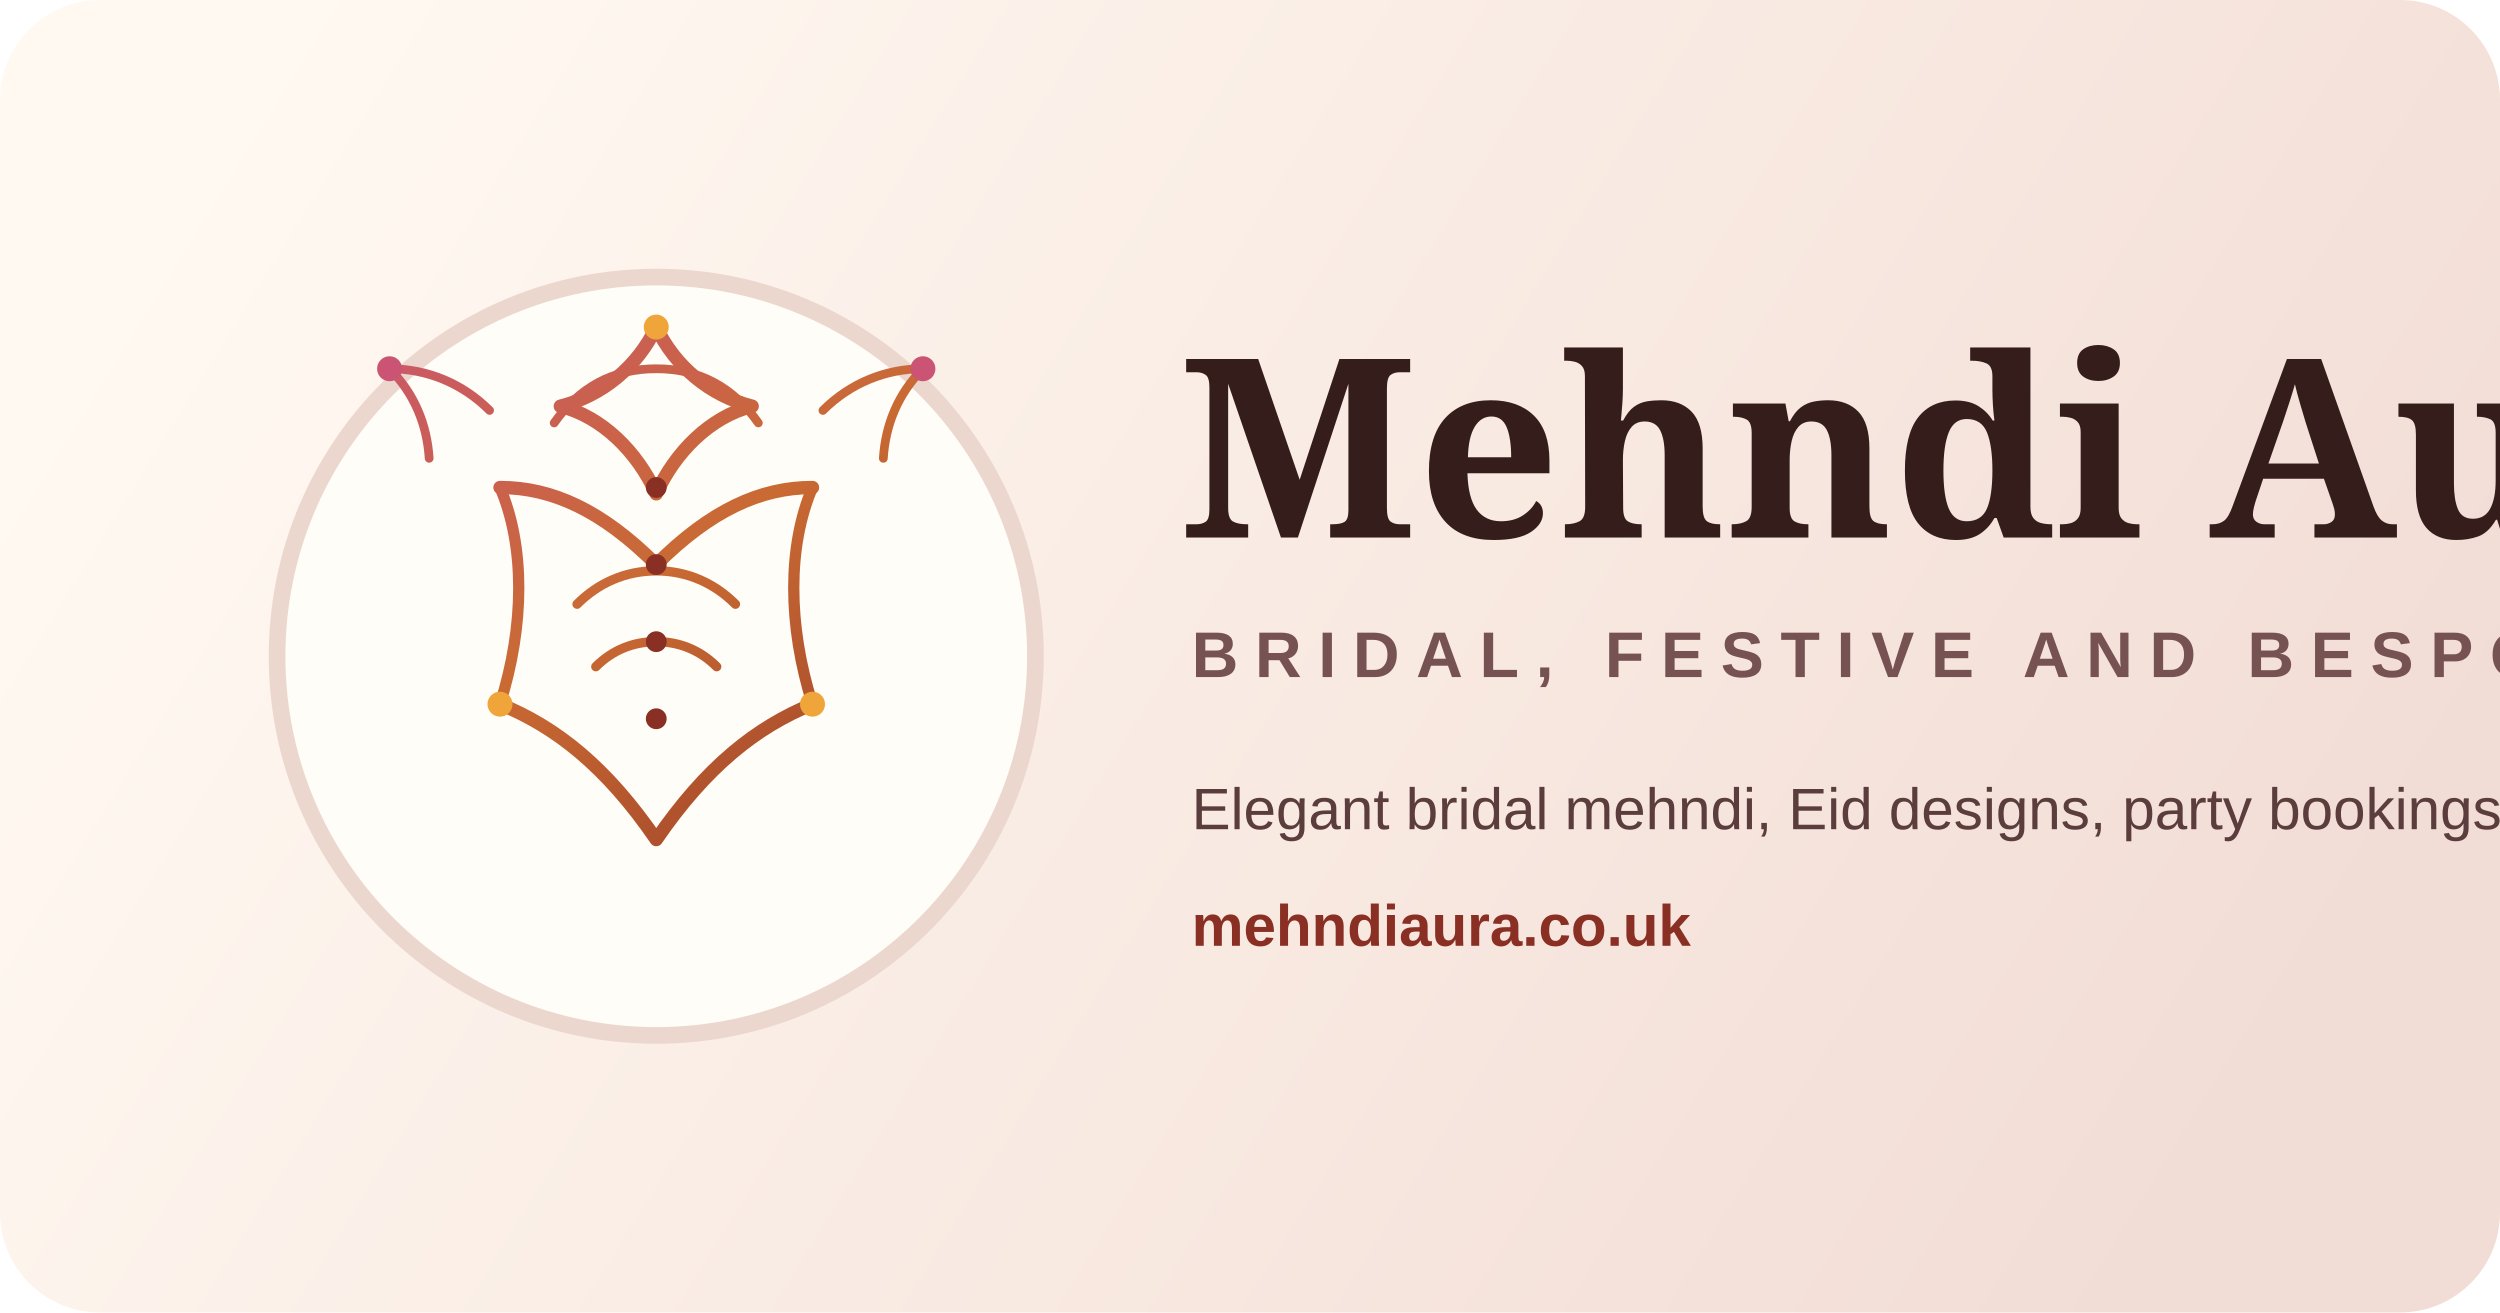
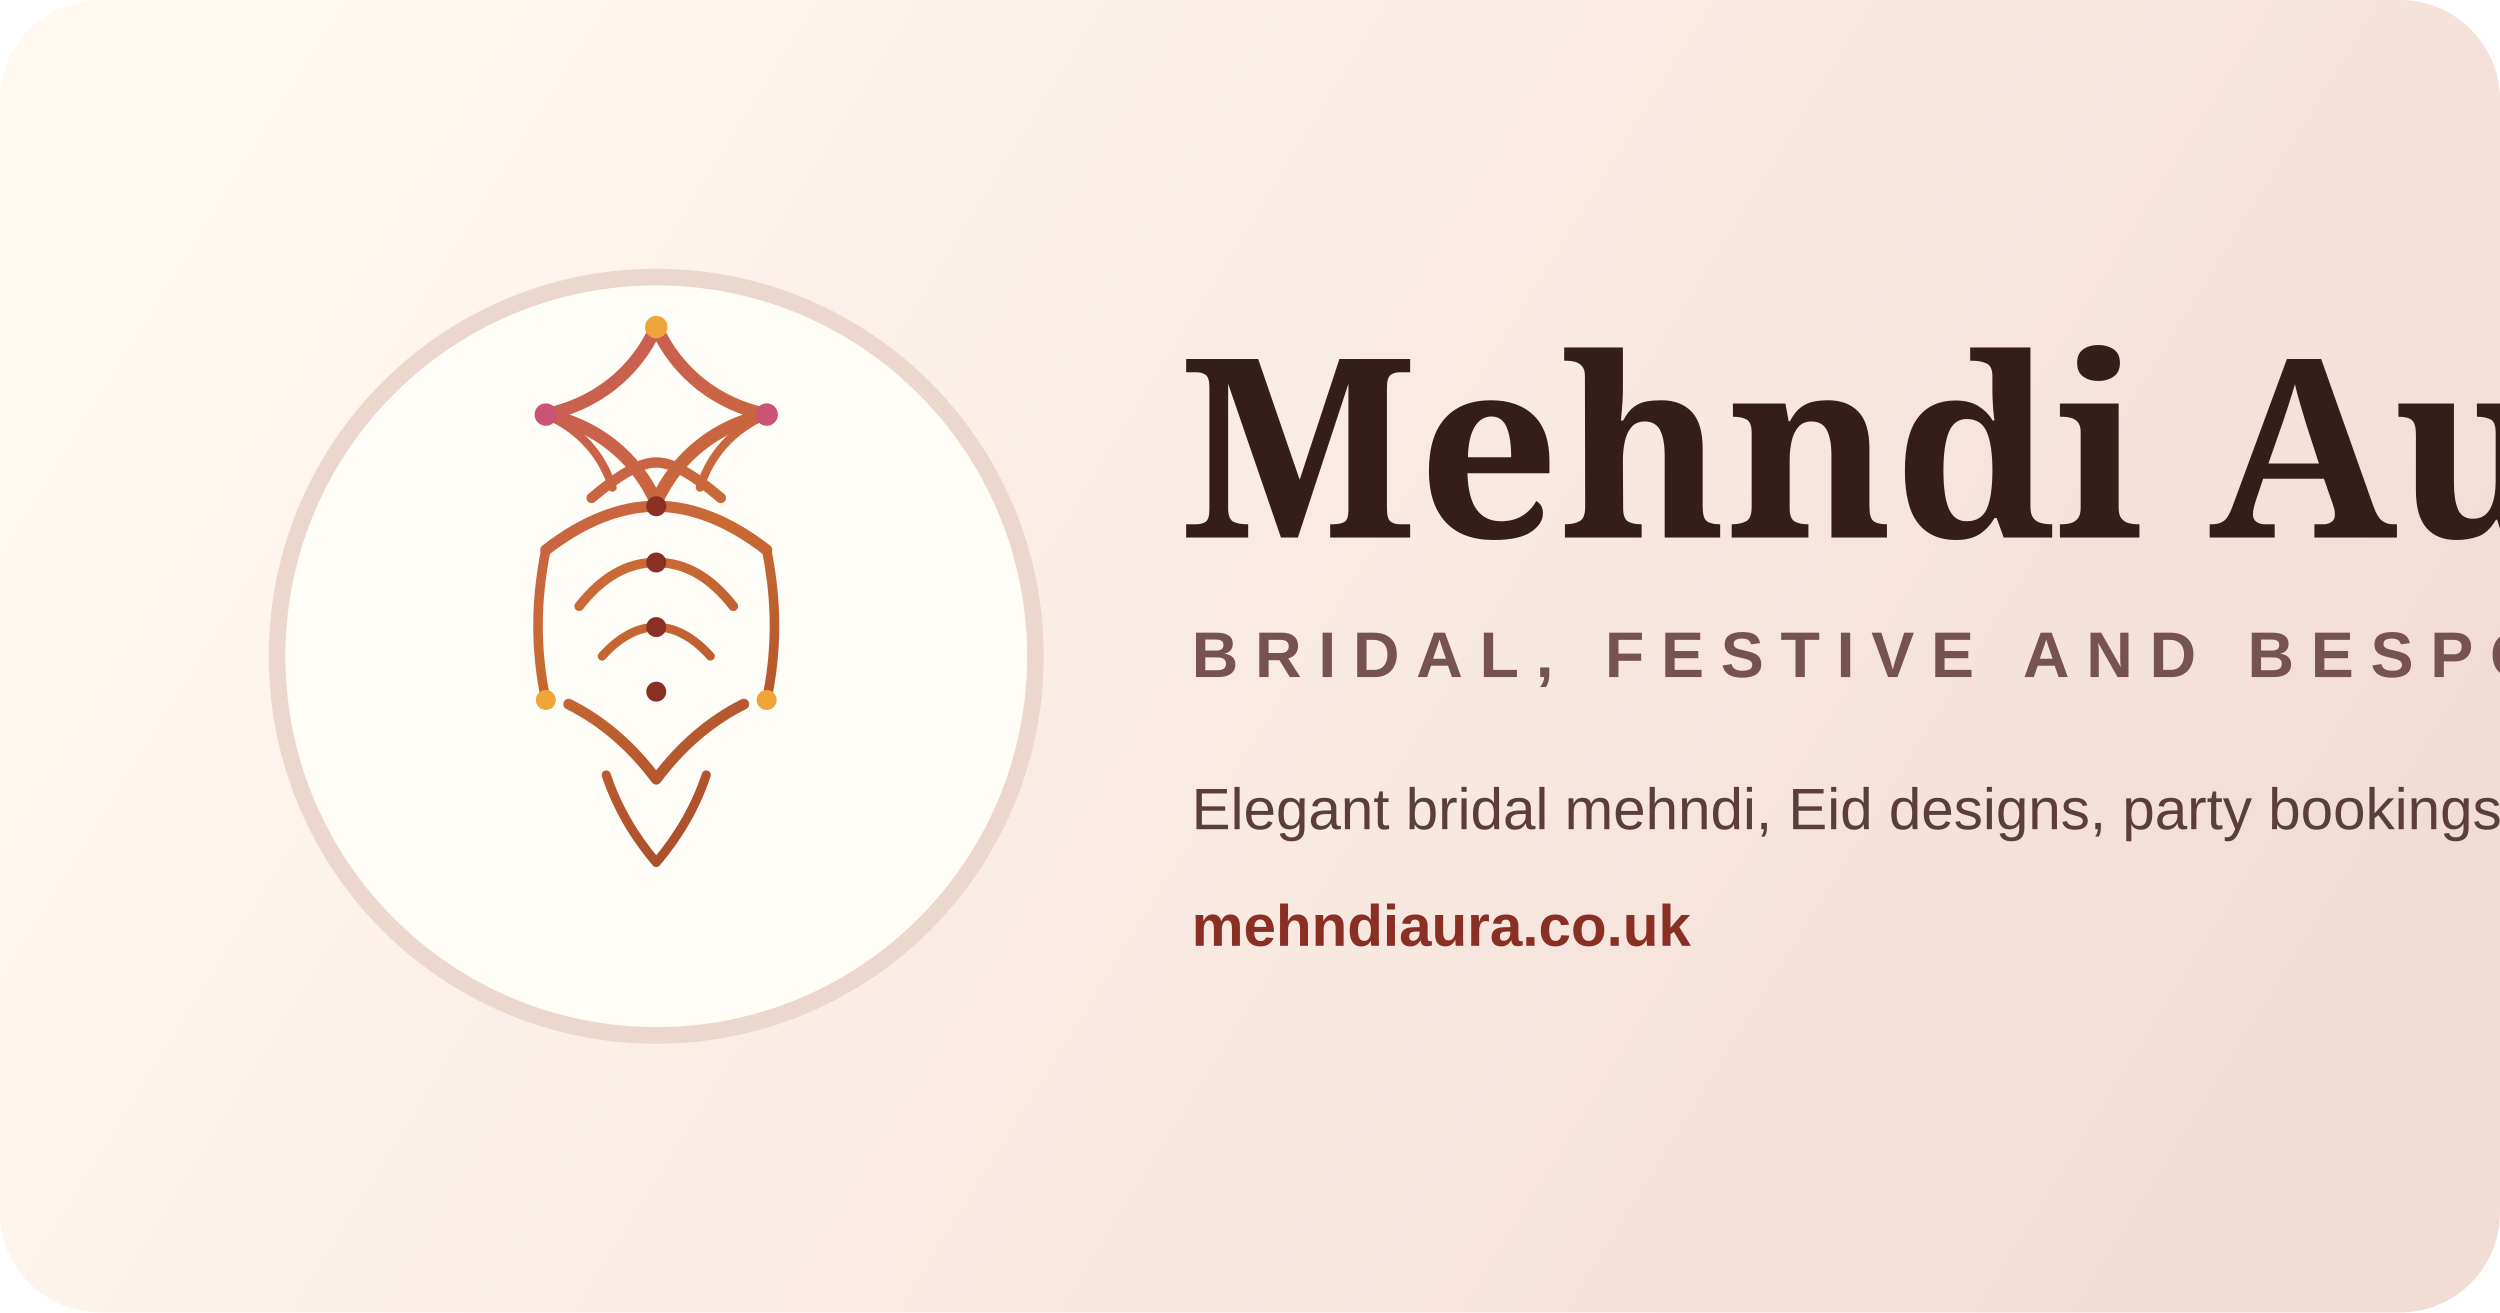
<svg xmlns="http://www.w3.org/2000/svg" width="1200" height="630" viewBox="0 0 1200 630" fill="none">
  <defs>
    <linearGradient id="bg" x1="112" y1="46" x2="1026" y2="614" gradientUnits="userSpaceOnUse">
      <stop stop-color="#FFF9F2" />
      <stop offset="0.58" stop-color="#F8E9E1" />
      <stop offset="1" stop-color="#F2DDD6" />
    </linearGradient>
-     <linearGradient id="ink" x1="168" y1="128" x2="432" y2="494" gradientUnits="userSpaceOnUse">
+     <linearGradient id="ink" x1="170" y1="132" x2="432" y2="496" gradientUnits="userSpaceOnUse">
      <stop stop-color="#CB5475" />
-       <stop offset="0.46" stop-color="#C96A33" />
+       <stop offset="0.45" stop-color="#C96A33" />
      <stop offset="1" stop-color="#8A2F24" />
    </linearGradient>
  </defs>
  <rect width="1200" height="630" rx="48" fill="url(#bg)" />
  <circle cx="315" cy="315" r="182" fill="#FFFDF8" stroke="#ECD7CF" stroke-width="8" />
-   <g stroke="url(#ink)" stroke-linecap="round" stroke-linejoin="round">
-     <path d="M315 157C324 176 341 190 361 195C341 200 324 217 315 237C306 217 289 200 269 195C289 190 306 176 315 157Z" stroke-width="6.5" />
-     <path d="M266 203C278 186 294 177 315 177C336 177 352 186 364 203" stroke-width="4.2" />
-     <path d="M240 234C265 234 289 245 315 271C341 245 365 234 390 234" stroke-width="6.4" />
-     <path d="M240 234C252 262 252 300 240 338" stroke-width="5.4" />
-     <path d="M390 234C378 262 378 300 390 338" stroke-width="5.4" />
-     <path d="M240 338C267 349 291 368 315 403C339 368 363 349 390 338" stroke-width="6.4" />
-     <path d="M277 290C287 280 300 274 315 274C330 274 343 280 353 290" stroke-width="4.5" />
-     <path d="M286 320C294 312 304 308 315 308C326 308 336 312 344 320" stroke-width="4.5" />
-     <path d="M235 197C222 184 205 177 187 177C199 189 205 204 206 220" stroke-width="4.2" />
-     <path d="M395 197C408 184 425 177 443 177C431 189 425 204 424 220" stroke-width="4.2" />
+   <g stroke="url(#ink)" stroke-linecap="round" stroke-linejoin="round" fill="none">
+     <path d="M315 157C325 179 344 194 368 199C344 204 325 219 315 241C305 219 286 204 262 199C286 194 305 179 315 157Z" stroke-width="6.2" />
+     <path d="M262 199C278 206 289 218 294 234" stroke-width="4" />
+     <path d="M368 199C352 206 341 218 336 234" stroke-width="4" />
+     <path d="M284 239C297 228 307 222 315 222C323 222 333 228 346 239" stroke-width="5" />
+     <path d="M262 264C280 250 298 243 315 243C332 243 350 250 368 264" stroke-width="5.4" />
+     <path d="M278 291C289 277 301 270 315 270C329 270 341 277 352 291" stroke-width="4.6" />
+     <path d="M289 315C297 306 306 301 315 301C324 301 333 306 341 315" stroke-width="4.2" />
+     <path d="M262 264C257 289 257 312 262 336" stroke-width="4.6" />
+     <path d="M368 264C373 289 373 312 368 336" stroke-width="4.6" />
+     <path d="M273 338C289 346 303 358 315 374C327 358 341 346 357 338" stroke-width="5.2" />
+     <path d="M291 372C296 387 304 401 315 414C326 401 334 387 339 372" stroke-width="4.4" />
  </g>
  <g fill="#8A2F24">
-     <circle cx="315" cy="234" r="5" />
-     <circle cx="315" cy="271" r="5" />
-     <circle cx="315" cy="308" r="5" />
-     <circle cx="315" cy="345" r="5" />
+     <circle cx="315" cy="243" r="4.8" />
+     <circle cx="315" cy="270" r="4.8" />
+     <circle cx="315" cy="301" r="4.8" />
+     <circle cx="315" cy="332" r="4.8" />
  </g>
  <g fill="#CB5475">
-     <circle cx="187" cy="177" r="6" />
-     <circle cx="443" cy="177" r="6" />
+     <circle cx="262" cy="199" r="5.4" />
+     <circle cx="368" cy="199" r="5.4" />
  </g>
  <g fill="#EFA53A">
-     <circle cx="315" cy="157" r="6" />
-     <circle cx="240" cy="338" r="6" />
-     <circle cx="390" cy="338" r="6" />
+     <circle cx="315" cy="157" r="5.4" />
+     <circle cx="262" cy="336" r="4.8" />
+     <circle cx="368" cy="336" r="4.8" />
  </g>
  <text x="566" y="258" fill="#341D1B" font-family="'Cormorant Garamond', Georgia, serif" font-size="120" font-weight="700">Mehndi Aura</text>
  <text x="572" y="325" fill="#765352" font-family="'Manrope', Arial, sans-serif" font-size="31" font-weight="600" letter-spacing="8">BRIDAL, FESTIVE AND BESPOKE MEHNDI</text>
  <text x="572" y="398" fill="#5A3D3C" font-family="'Manrope', Arial, sans-serif" font-size="28" font-weight="500">Elegant bridal mehndi, Eid designs, party bookings and celebration henna in the UK.</text>
  <text x="572" y="454" fill="#8A2F24" font-family="'Manrope', Arial, sans-serif" font-size="28" font-weight="700">mehndiaura.co.uk</text>
</svg>
